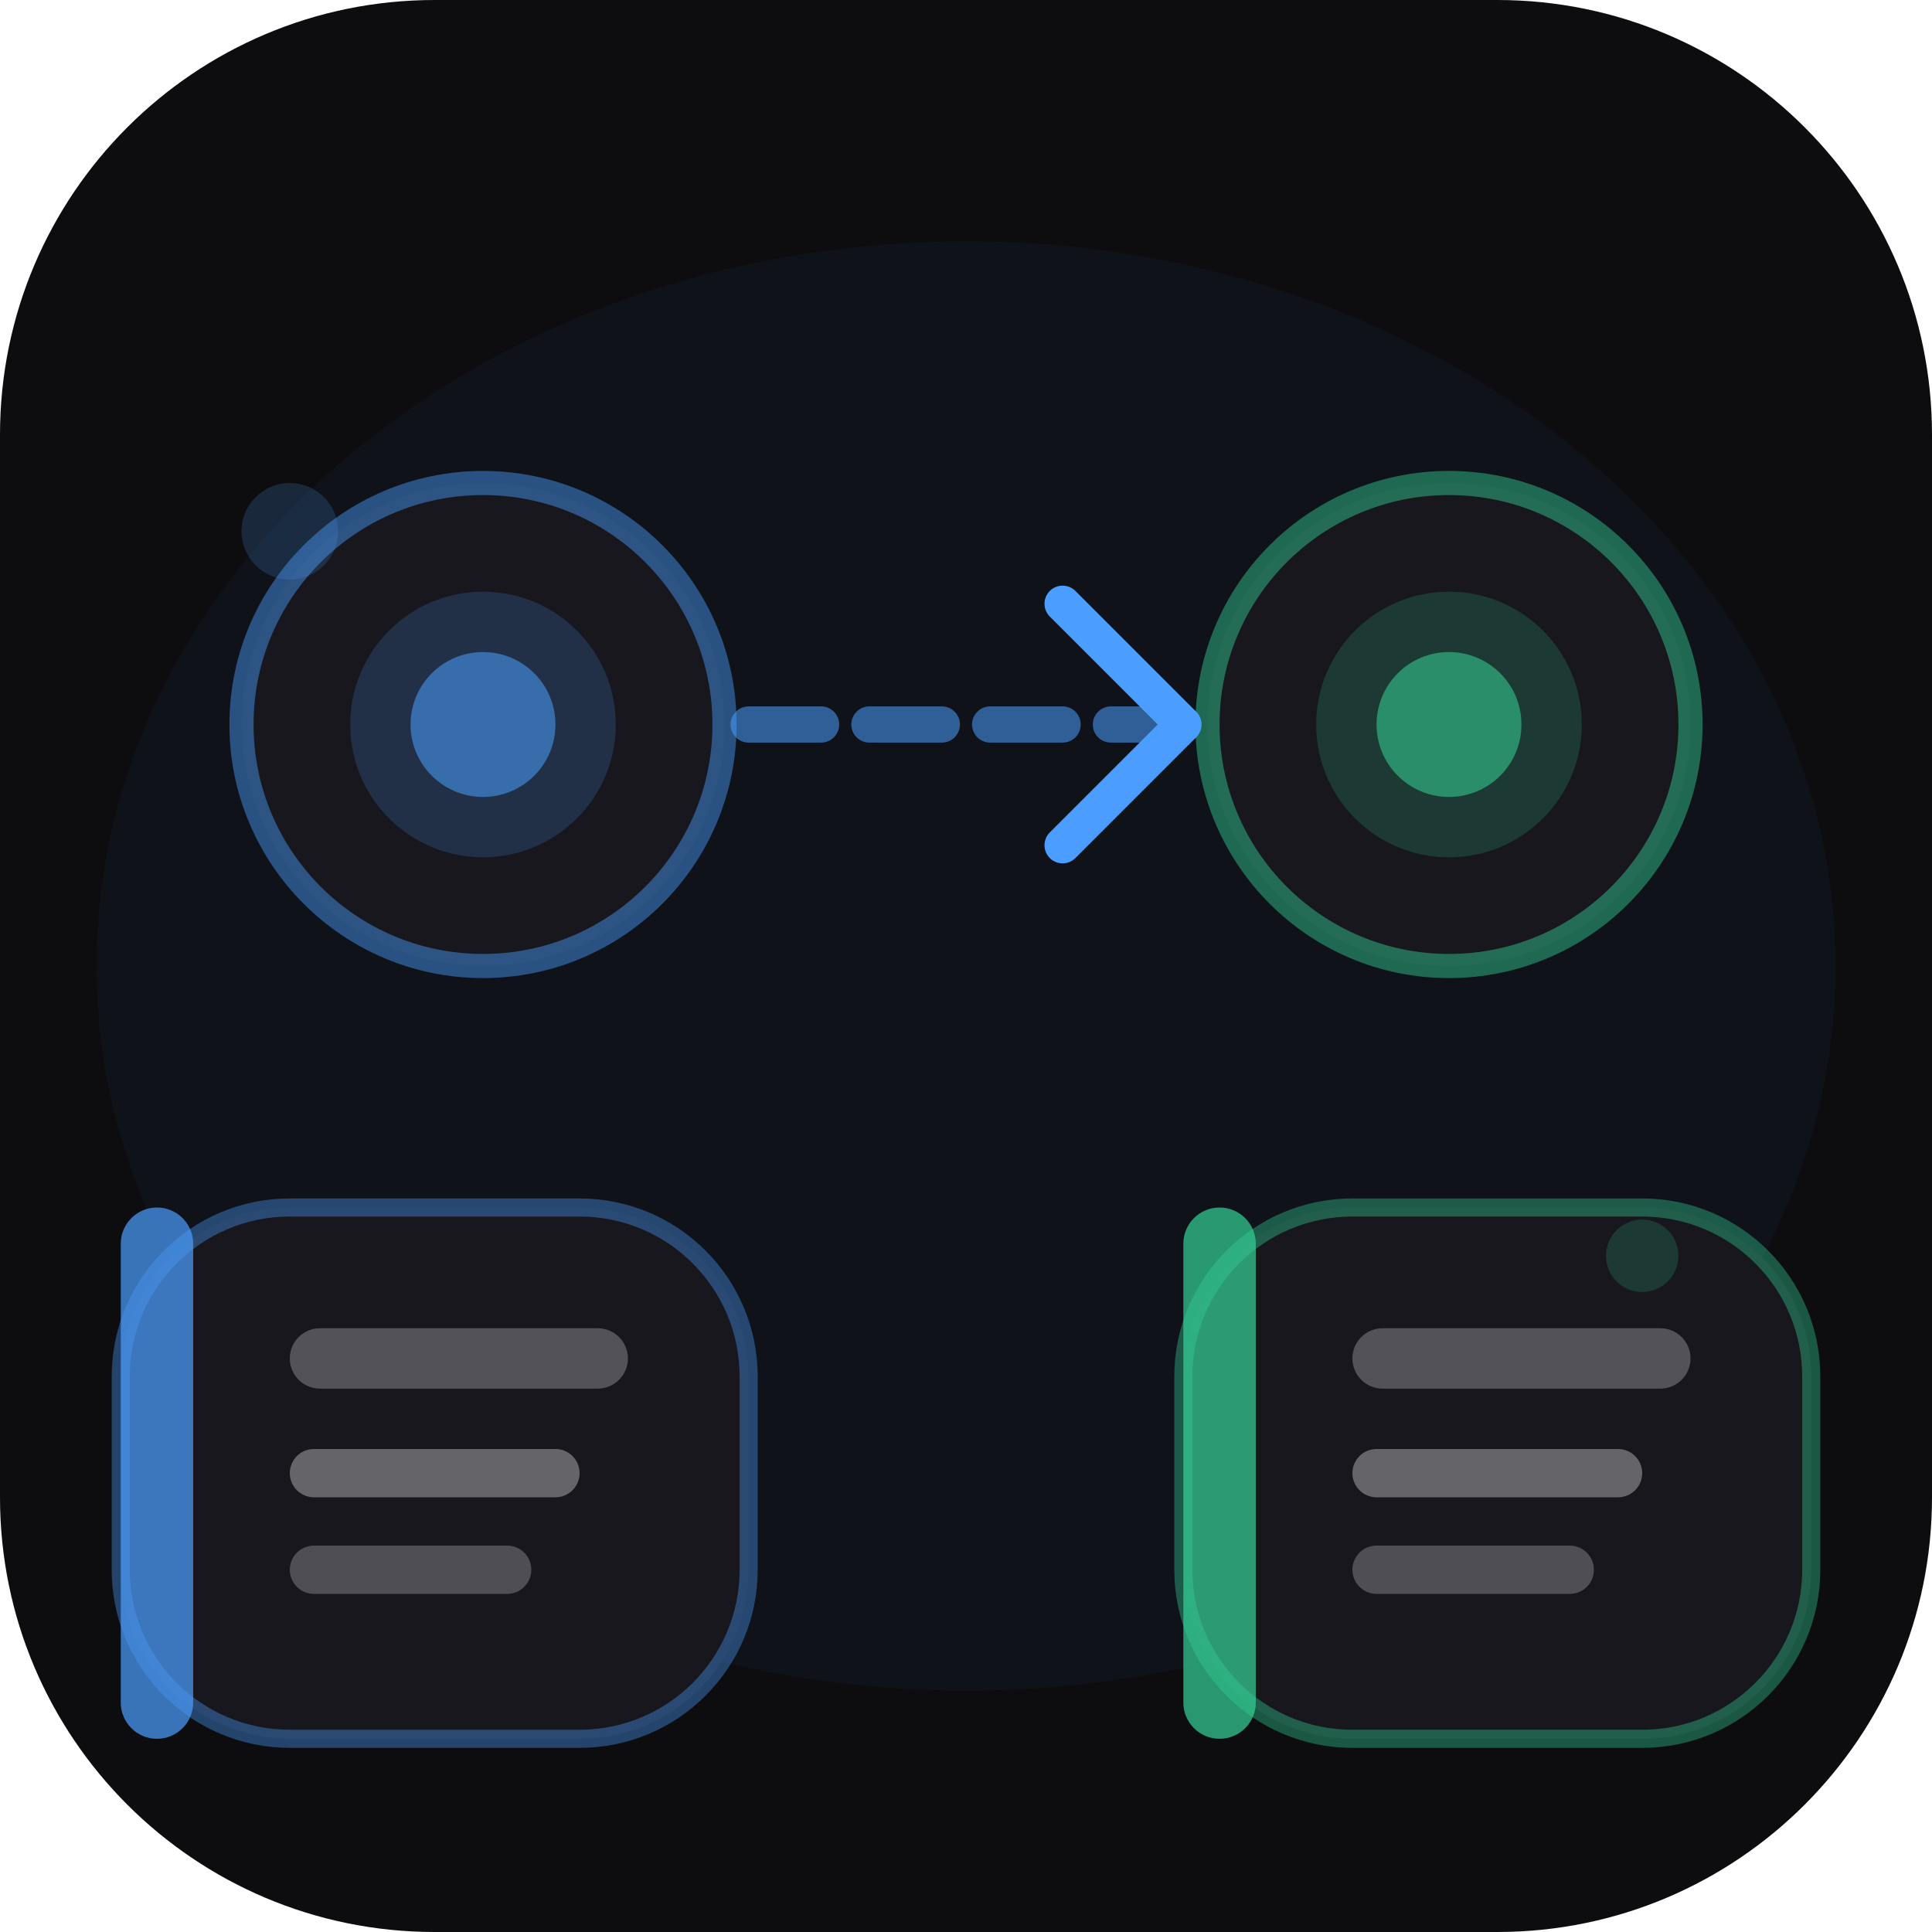
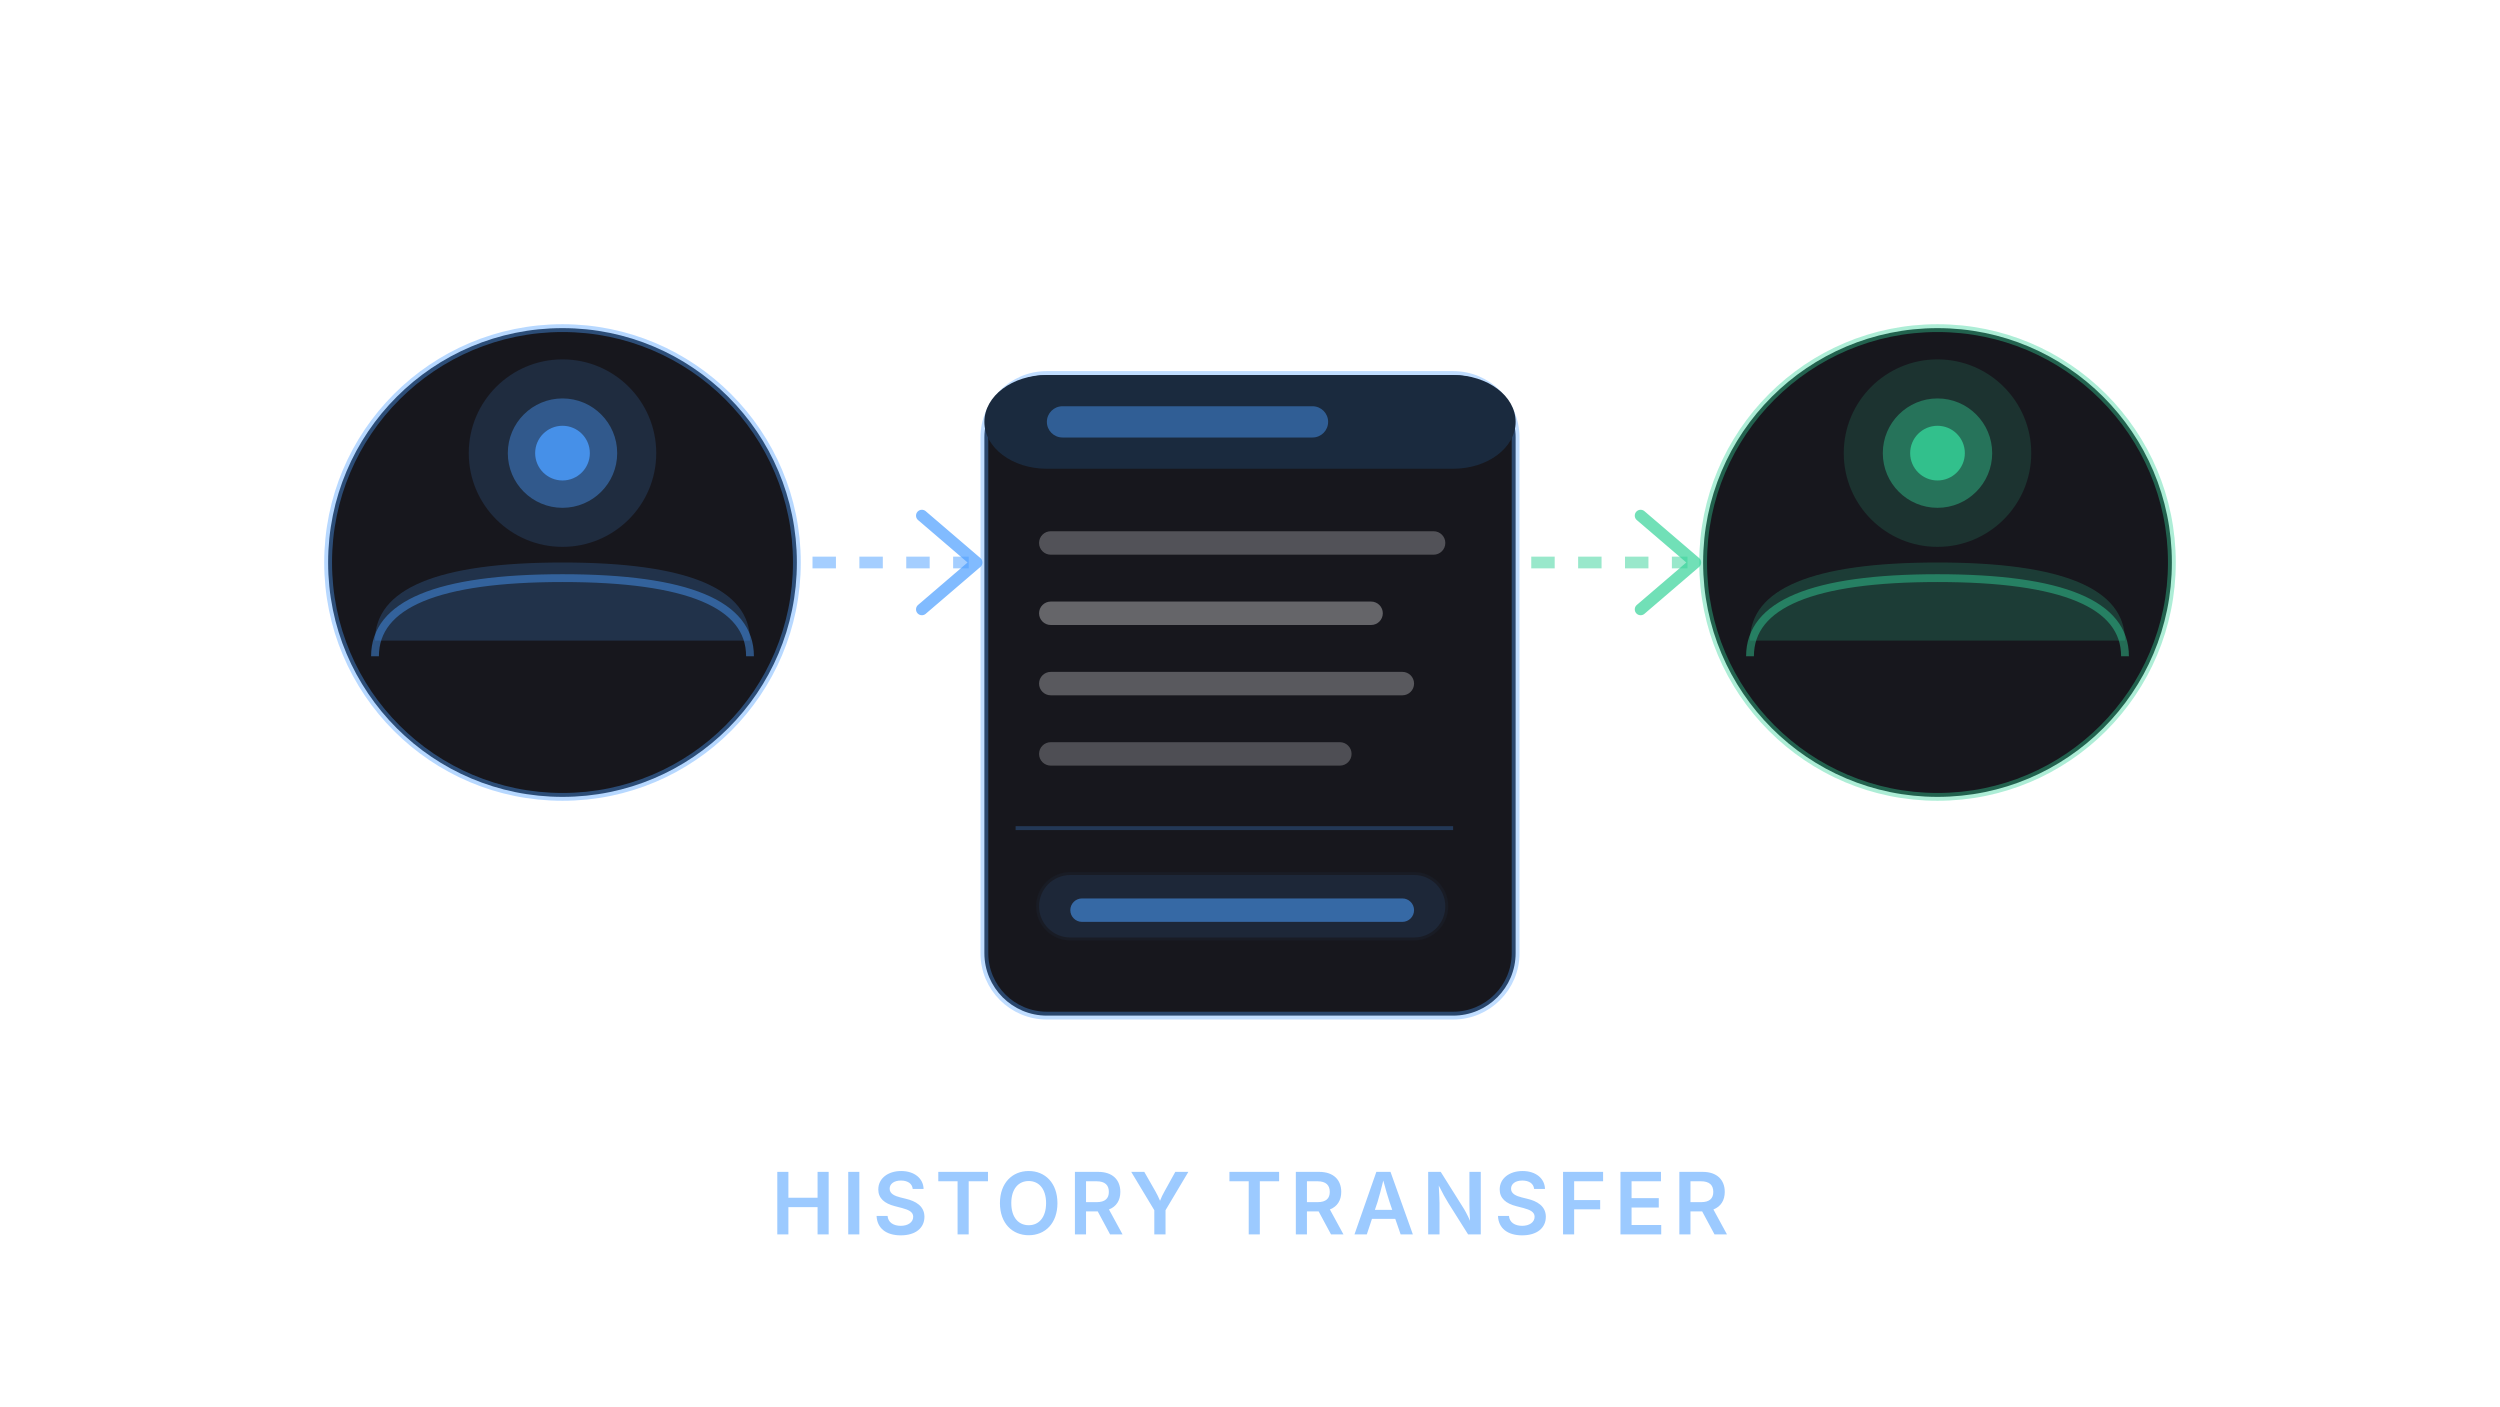
- <svg xmlns="http://www.w3.org/2000/svg" viewBox="0 0 80 80" width="100%" height="100%">
-   <defs>
-     <filter id="g1" x="-80%" y="-80%" width="260%" height="260%">
-       <feGaussianBlur in="SourceGraphic" stdDeviation="2.5" result="b" />
-       <feMerge>
-         <feMergeNode in="b" />
-         <feMergeNode in="SourceGraphic" />
-       </feMerge>
-     </filter>
-   </defs>
-   <rect width="80" height="80" rx="18" fill="#0D0D10" />
-   <ellipse cx="40" cy="40" rx="36" ry="30" fill="#4B9EFF" opacity="0.04" />
-   <circle cx="20" cy="30" r="10" fill="#17171D" stroke="#4B9EFF" stroke-width="1" stroke-opacity="0.45" />
-   <circle cx="20" cy="30" r="5.5" fill="#4B9EFF" opacity="0.18" />
-   <circle cx="20" cy="30" r="3" fill="#4B9EFF" opacity="0.55" />
-   <circle cx="60" cy="30" r="10" fill="#17171D" stroke="#34D399" stroke-width="1" stroke-opacity="0.45" />
-   <circle cx="60" cy="30" r="5.5" fill="#34D399" opacity="0.18" />
-   <circle cx="60" cy="30" r="3" fill="#34D399" opacity="0.55" />
-   <path d="M31 30 L49 30" fill="none" stroke="#4B9EFF" stroke-width="1.5" stroke-linecap="round" stroke-dasharray="3 2" opacity="0.55" />
-   <path d="M44 25 L49 30 L44 35" fill="none" stroke="#4B9EFF" stroke-width="1.5" stroke-linecap="round" stroke-linejoin="round" />
-   <rect x="5" y="50" width="26" height="22" rx="7" fill="#17171D" stroke="#4B9EFF" stroke-width="0.75" stroke-opacity="0.38" />
-   <rect x="5" y="50" width="3" height="22" rx="1.5" fill="#4B9EFF" opacity="0.7" />
-   <rect x="12" y="55" width="14" height="2.5" rx="1.25" fill="#8E8E93" opacity="0.5" />
-   <rect x="12" y="60" width="12" height="2" rx="1" fill="#F5F5F7" opacity="0.35" />
-   <rect x="12" y="64" width="10" height="2" rx="1" fill="#F5F5F7" opacity="0.25" />
-   <rect x="49" y="50" width="26" height="22" rx="7" fill="#17171D" stroke="#34D399" stroke-width="0.75" stroke-opacity="0.38" />
-   <rect x="49" y="50" width="3" height="22" rx="1.5" fill="#34D399" opacity="0.7" />
-   <rect x="56" y="55" width="14" height="2.5" rx="1.25" fill="#8E8E93" opacity="0.5" />
-   <rect x="56" y="60" width="12" height="2" rx="1" fill="#F5F5F7" opacity="0.35" />
-   <rect x="56" y="64" width="10" height="2" rx="1" fill="#F5F5F7" opacity="0.25" />
-   <circle cx="12" cy="22" r="2" fill="#4B9EFF" opacity="0.18" />
-   <circle cx="68" cy="52" r="1.5" fill="#34D399" opacity="0.18" />
+ <svg xmlns="http://www.w3.org/2000/svg" viewBox="0 0 320 180" width="100%" height="100%">
+   <circle cx="72" cy="72" r="30" fill="#17171D" stroke="#4B9EFF" stroke-width="1" stroke-opacity="0.4" />
+   <circle cx="72" cy="58" r="12" fill="#4B9EFF" opacity="0.15" />
+   <circle cx="72" cy="58" r="7" fill="#4B9EFF" opacity="0.4" />
+   <circle cx="72" cy="58" r="3.5" fill="#4B9EFF" opacity="0.8" />
+   <path d="M48,82 Q48,72 72,72 Q96,72 96,82" fill="#4B9EFF" opacity="0.2" />
+   <path d="M48,84 Q48,74 72,74 Q96,74 96,84" fill="none" stroke="#4B9EFF" stroke-width="1" stroke-opacity="0.45" />
+   <circle cx="248" cy="72" r="30" fill="#17171D" stroke="#34D399" stroke-width="1" stroke-opacity="0.4" />
+   <circle cx="248" cy="58" r="12" fill="#34D399" opacity="0.15" />
+   <circle cx="248" cy="58" r="7" fill="#34D399" opacity="0.4" />
+   <circle cx="248" cy="58" r="3.5" fill="#34D399" opacity="0.8" />
+   <path d="M224,82 Q224,72 248,72 Q272,72 272,82" fill="#34D399" opacity="0.2" />
+   <path d="M224,84 Q224,74 248,74 Q272,74 272,84" fill="none" stroke="#34D399" stroke-width="1" stroke-opacity="0.45" />
+   <rect x="126" y="48" width="68" height="82" rx="8" fill="#17171D" stroke="#4B9EFF" stroke-width="1" stroke-opacity="0.35" />
+   <rect x="126" y="48" width="68" height="12" rx="8" fill="#1A2A3E" />
+   <rect x="134" y="52" width="36" height="4" rx="2" fill="#4B9EFF" opacity="0.45" />
+   <rect x="133" y="68" width="52" height="3" rx="1.5" fill="#8E8E93" opacity="0.5" />
+   <rect x="133" y="77" width="44" height="3" rx="1.5" fill="#F5F5F7" opacity="0.35" />
+   <rect x="133" y="86" width="48" height="3" rx="1.5" fill="#F5F5F7" opacity="0.3" />
+   <rect x="133" y="95" width="40" height="3" rx="1.5" fill="#F5F5F7" opacity="0.25" />
+   <line x1="130" y1="106" x2="186" y2="106" stroke="#4B9EFF" stroke-width="0.5" stroke-opacity="0.25" />
+   <rect x="133" y="112" width="52" height="8" rx="4" fill="#4B9EFF" opacity="0.12" stroke="#4B9EFF" stroke-opacity="0.3" stroke-width="0.75" />
+   <rect x="137" y="115" width="44" height="3" rx="1.5" fill="#4B9EFF" opacity="0.55" />
+   <path d="M104,72 L124,72" stroke="#4B9EFF" stroke-width="1.5" stroke-opacity="0.5" stroke-dasharray="3 3" fill="none" />
+   <path d="M118,66 L125,72 L118,78" fill="none" stroke="#4B9EFF" stroke-width="1.5" stroke-linecap="round" stroke-linejoin="round" opacity="0.7" />
+   <path d="M196,72 L216,72" stroke="#34D399" stroke-width="1.5" stroke-opacity="0.5" stroke-dasharray="3 3" fill="none" />
+   <path d="M210,66 L217,72 L210,78" fill="none" stroke="#34D399" stroke-width="1.5" stroke-linecap="round" stroke-linejoin="round" opacity="0.7" />
+   <text x="160" y="158" text-anchor="middle" font-size="11" fill="#4B9EFF" opacity="0.55" font-family="-apple-system,sans-serif" font-weight="600" letter-spacing="0.08em">HISTORY TRANSFER</text>
</svg>
